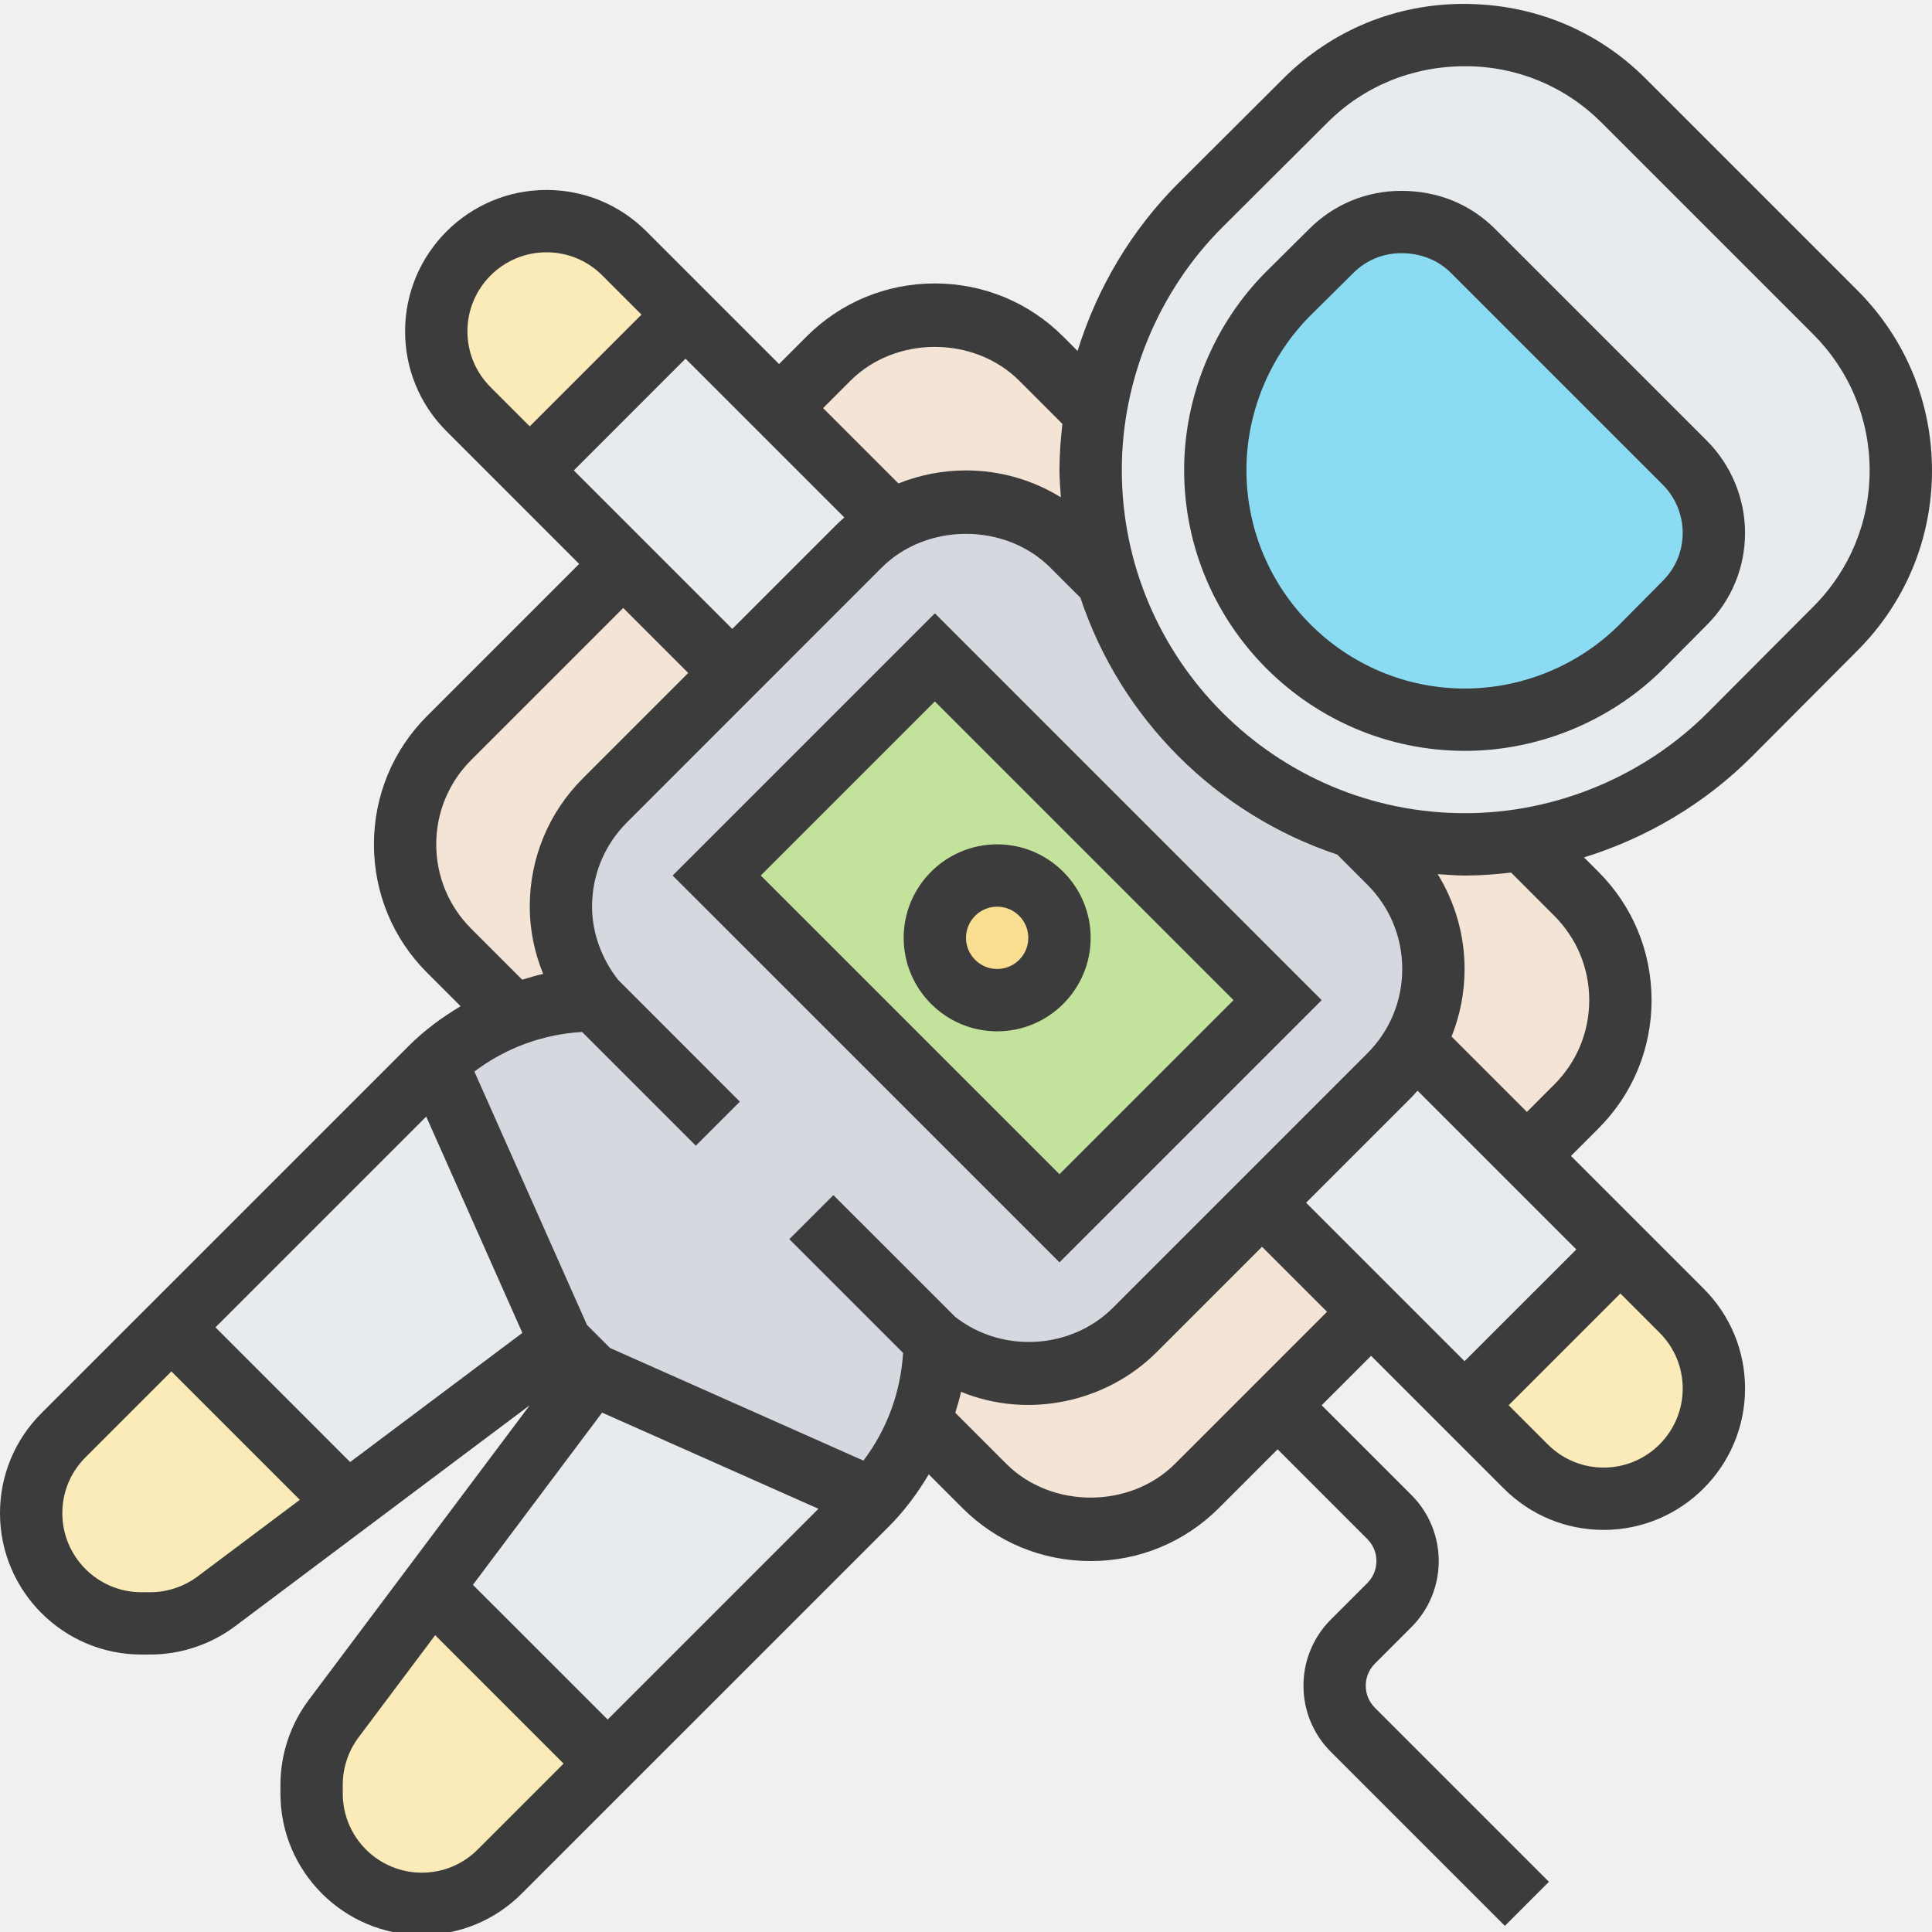
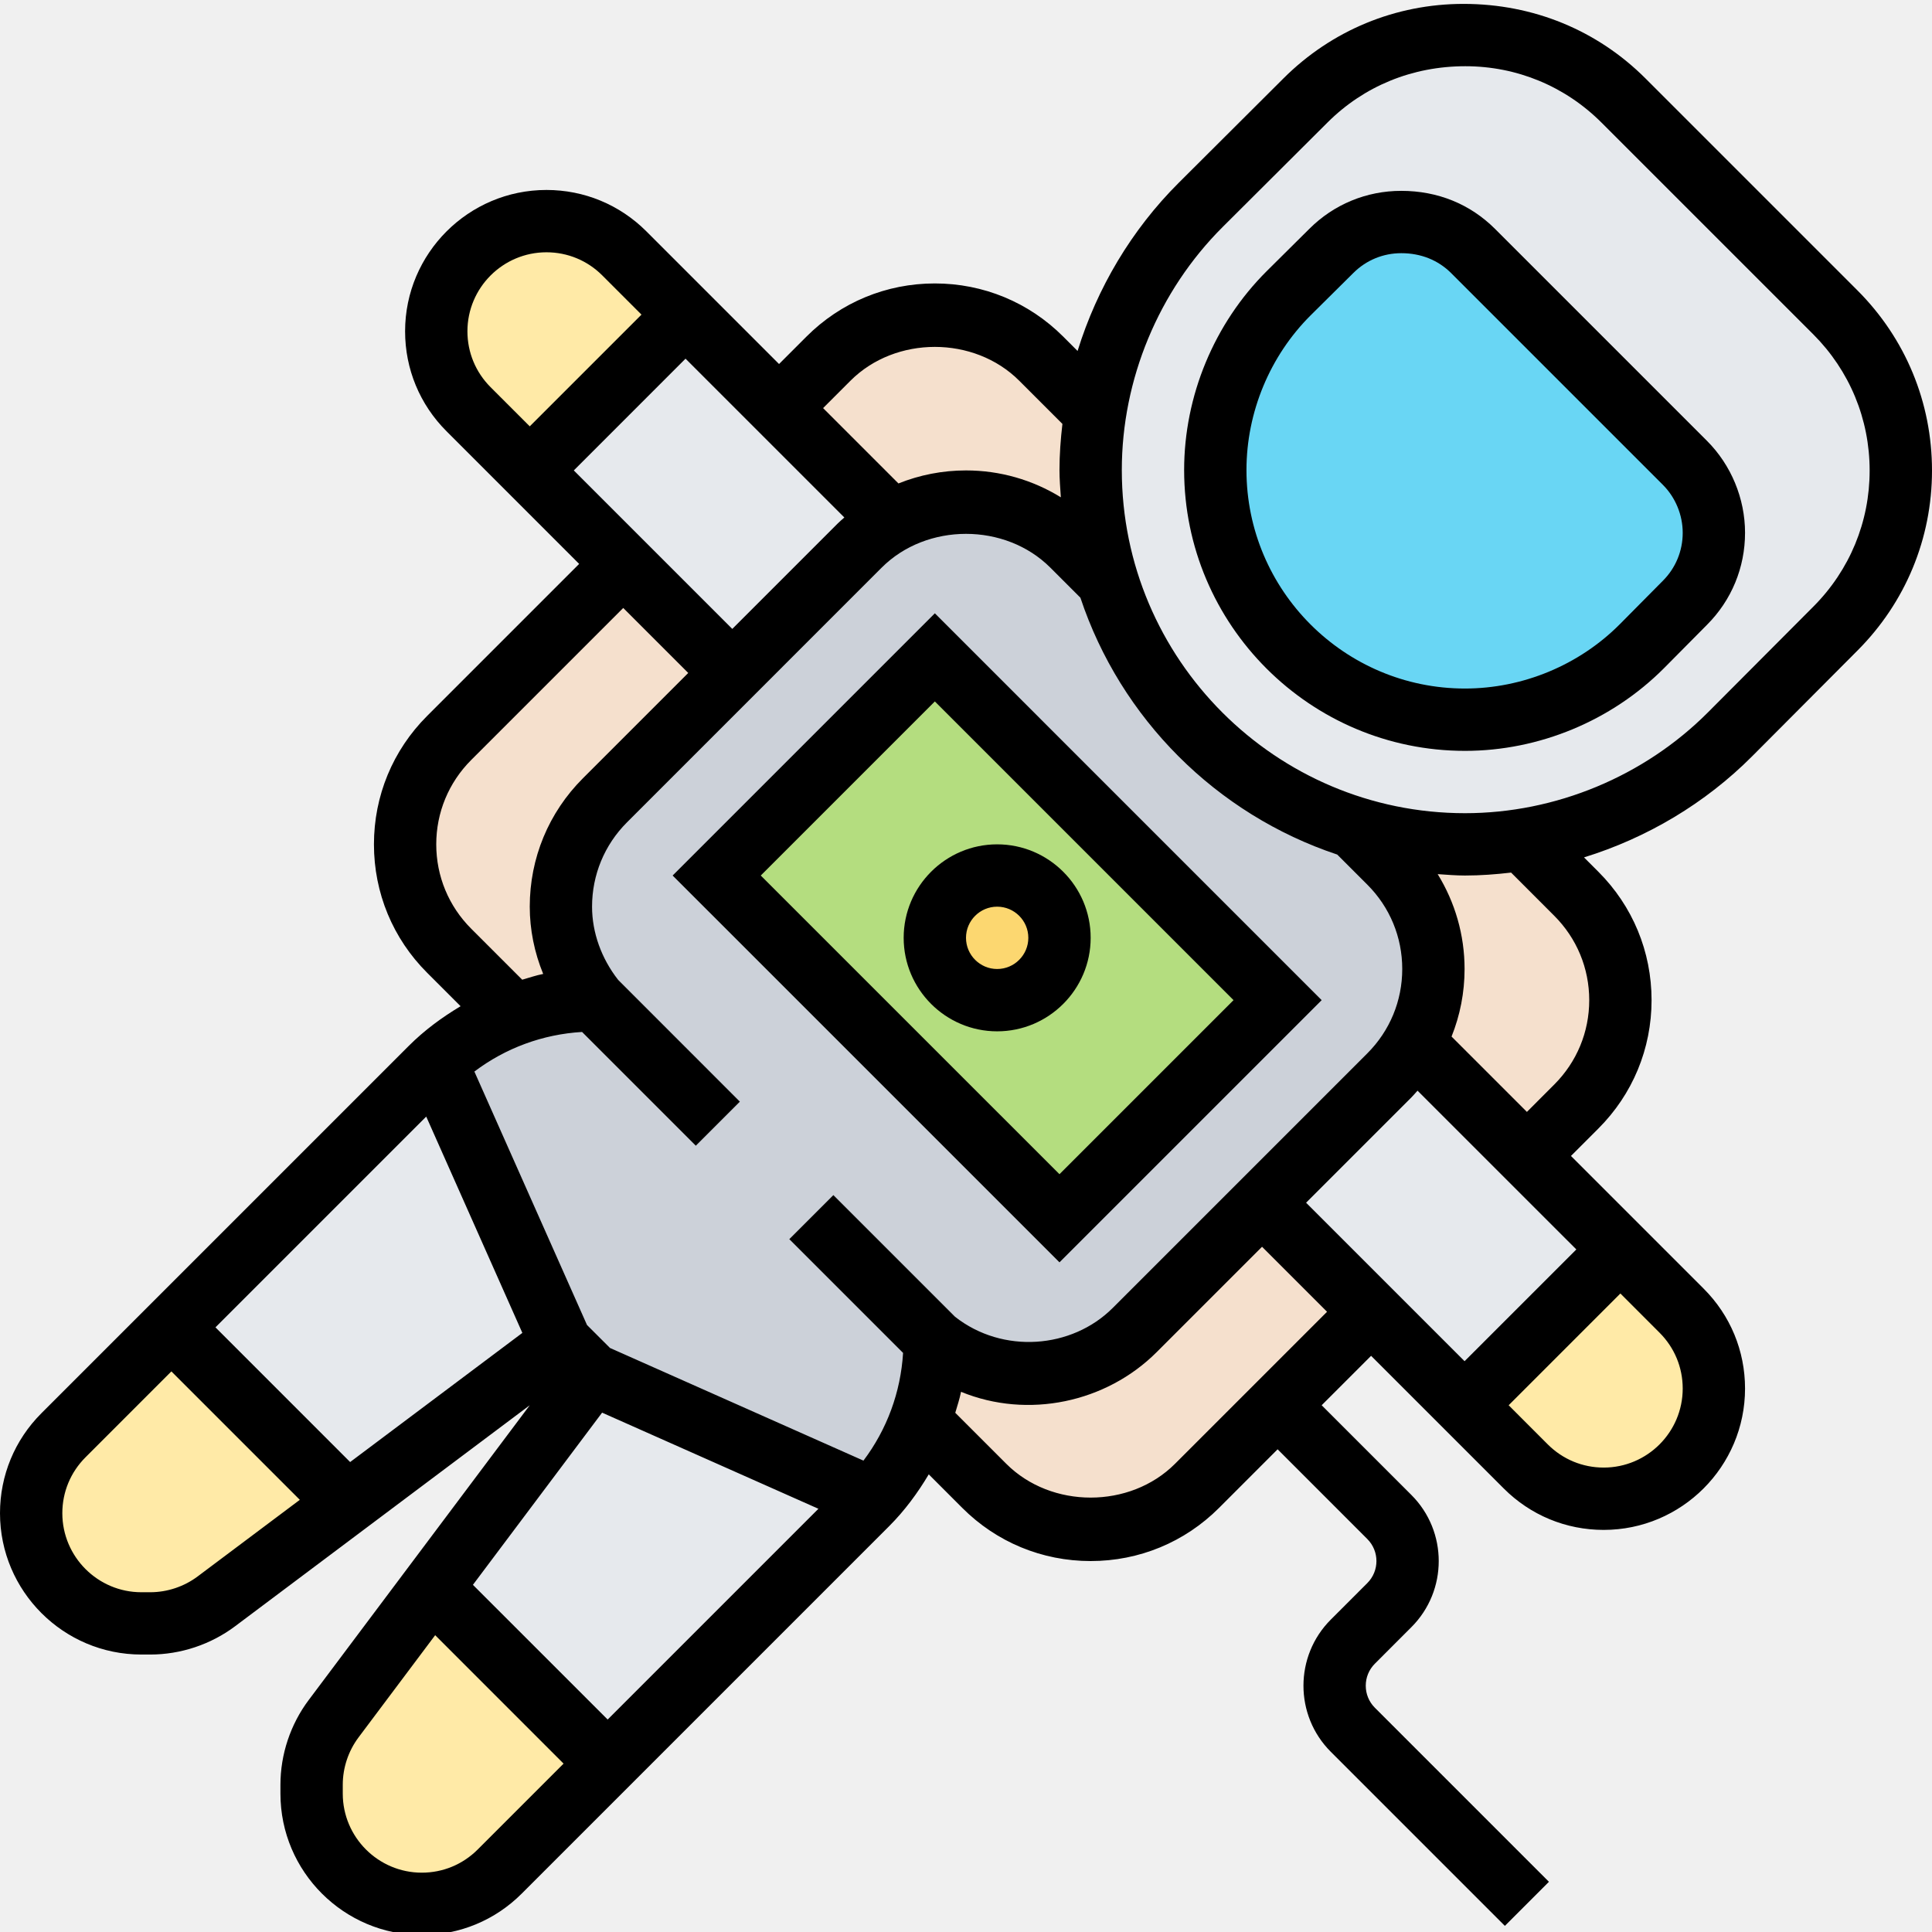
<svg xmlns="http://www.w3.org/2000/svg" width="65" height="65" viewBox="0 0 65 65" fill="none">
-   <g opacity="0.75" clip-path="url(#clip0)">
-     <path d="M51.224 28.26C50.585 28.355 49.935 28.407 49.284 28.407C47.995 28.407 46.747 28.208 45.574 27.851C43.592 27.243 41.81 26.153 40.384 24.717C38.947 23.291 37.857 21.509 37.249 19.527C36.893 18.353 36.694 17.105 36.694 15.816C36.694 15.166 36.746 14.516 36.84 13.876C37.249 11.245 38.486 8.792 40.394 6.894L43.927 3.371C45.333 1.967 47.251 1.18 49.243 1.18H49.305C51.298 1.18 53.216 1.977 54.621 3.382L61.75 10.511C63.155 11.916 63.952 13.834 63.952 15.827C63.952 17.819 63.165 19.737 61.761 21.142L58.206 24.706C57.032 25.891 55.638 26.814 54.118 27.442C53.195 27.83 52.22 28.103 51.224 28.26Z" fill="#E6E9ED" />
-     <path d="M56.686 15.575C57.305 16.193 57.661 17.053 57.661 17.923C57.661 18.814 57.315 19.653 56.686 20.282L55.239 21.739C53.678 23.312 51.507 24.214 49.284 24.214C44.651 24.214 40.887 20.45 40.887 15.816C40.887 13.593 41.789 11.423 43.361 9.861L44.787 8.446C45.416 7.817 46.255 7.471 47.146 7.471C48.1 7.471 48.928 7.817 49.557 8.446L56.686 15.575Z" fill="#69D6F4" />
-     <path d="M47.566 35.085C47.345 35.484 47.072 35.85 46.747 36.175L42.46 40.464L38.172 44.752C37.228 45.695 35.938 46.23 34.597 46.23C33.444 46.23 32.343 45.821 31.452 45.108C31.452 46.041 31.284 46.963 30.948 47.823C30.602 48.777 30.057 49.668 29.345 50.423L19.919 46.23L18.871 45.181L14.677 35.756C15.432 35.043 16.323 34.498 17.277 34.152C18.137 33.817 19.06 33.649 19.993 33.649C19.28 32.758 18.871 31.657 18.871 30.504C18.871 29.162 19.405 27.872 20.349 26.929L24.637 22.641L28.925 18.353C29.25 18.028 29.617 17.756 30.015 17.535C30.759 17.105 31.619 16.875 32.5 16.875C33.842 16.875 35.131 17.41 36.075 18.353L37.249 19.527C37.857 21.509 38.947 23.291 40.384 24.717C41.81 26.153 43.592 27.243 45.574 27.851L46.747 29.026C47.691 29.969 48.226 31.259 48.226 32.601C48.226 33.481 47.995 34.341 47.566 35.085Z" fill="#CCD1D9" />
-     <path d="M31.452 22.117L42.984 33.649L35.645 40.988L24.113 29.456L31.452 22.117Z" fill="#B4DD7F" />
-     <path d="M35.645 31.552C35.645 32.71 34.706 33.649 33.548 33.649C32.39 33.649 31.452 32.71 31.452 31.552C31.452 30.394 32.39 29.456 33.548 29.456C34.706 29.456 35.645 30.394 35.645 31.552Z" fill="#FCD770" />
-     <path d="M46.129 44.133L40.269 49.993C39.325 50.937 38.035 51.472 36.694 51.472C35.352 51.472 34.062 50.937 33.118 49.993L30.948 47.823C31.284 46.963 31.452 46.041 31.452 45.108C32.343 45.821 33.444 46.23 34.597 46.23C35.938 46.23 37.228 45.695 38.172 44.752L42.46 40.464L46.129 44.133Z" fill="#F5E0CD" />
-     <path d="M53.038 30.074C53.982 31.017 54.516 32.307 54.516 33.649C54.516 34.991 53.982 36.281 53.038 37.224L51.371 38.891L47.565 35.085C47.995 34.341 48.226 33.481 48.226 32.601C48.226 31.259 47.691 29.969 46.747 29.026L45.574 27.851C46.747 28.208 47.995 28.407 49.284 28.407C49.934 28.407 50.585 28.355 51.224 28.26L53.038 30.074Z" fill="#F5E0CD" />
-     <path d="M37.249 19.527L36.075 18.353C35.131 17.41 33.842 16.875 32.5 16.875C31.619 16.875 30.759 17.105 30.015 17.535L26.21 13.73L27.876 12.063C28.82 11.119 30.11 10.585 31.452 10.585C32.793 10.585 34.083 11.119 35.027 12.063L36.84 13.876C36.746 14.516 36.694 15.166 36.694 15.816C36.694 17.105 36.893 18.353 37.249 19.527Z" fill="#F5E0CD" />
-     <path d="M24.637 22.641L20.349 26.929C19.405 27.872 18.871 29.162 18.871 30.504C18.871 31.657 19.28 32.758 19.993 33.649C19.06 33.649 18.137 33.817 17.277 34.152L15.107 31.982C14.164 31.038 13.629 29.749 13.629 28.407C13.629 27.065 14.164 25.776 15.107 24.832L20.968 18.972L24.637 22.641Z" fill="#F5E0CD" />
-     <path d="M54.516 42.036L49.274 47.278L42.46 40.464L46.747 36.175C47.072 35.85 47.345 35.484 47.565 35.085L51.371 38.891L54.516 42.036Z" fill="#E6E9ED" />
-     <path d="M26.21 13.73L30.015 17.535C29.617 17.756 29.25 18.028 28.925 18.353L24.637 22.641L17.823 15.827L23.064 10.585L26.21 13.73Z" fill="#E6E9ED" />
-     <path d="M56.571 44.091C57.273 44.793 57.661 45.737 57.661 46.712C57.661 48.767 56.005 50.423 53.95 50.423C52.975 50.423 52.031 50.035 51.329 49.333L49.274 47.278L54.516 42.036L56.571 44.091Z" fill="#FFEAA7" />
-     <path d="M23.064 10.585L17.823 15.827L15.768 13.772C15.066 13.069 14.677 12.126 14.677 11.151C14.677 9.096 16.334 7.44 18.389 7.44C19.364 7.44 20.307 7.827 21.01 8.53L23.064 10.585Z" fill="#FFEAA7" />
-     <path d="M20.444 59.335L16.816 62.962C16.114 63.664 15.17 64.052 14.195 64.052C12.14 64.052 10.484 62.396 10.484 60.341V60.047C10.484 59.24 10.746 58.465 11.228 57.825L14.53 53.422L20.444 59.335Z" fill="#FFEAA7" />
+   <g clip-path="url(#clip0)">
+     <path d="M51.224 28.26C50.584 28.355 49.934 28.407 49.284 28.407C47.995 28.407 46.747 28.208 45.573 27.851C43.592 27.243 41.809 26.153 40.384 24.717C38.947 23.291 37.857 21.509 37.249 19.527C36.892 18.353 36.693 17.105 36.693 15.816C36.693 15.166 36.746 14.516 36.84 13.876C37.249 11.245 38.486 8.792 40.394 6.894L43.927 3.371C45.332 1.967 47.25 1.18 49.243 1.18H49.305C51.298 1.18 53.216 1.977 54.621 3.382L61.75 10.511C63.155 11.916 63.951 13.834 63.951 15.827C63.951 17.818 63.165 19.737 61.761 21.142L58.206 24.706C57.032 25.891 55.638 26.814 54.118 27.442C53.195 27.83 52.22 28.103 51.224 28.26Z" fill="#E6E9ED" />
+     <path d="M56.686 15.575C57.305 16.193 57.661 17.053 57.661 17.923C57.661 18.814 57.315 19.653 56.686 20.282L55.24 21.739C53.678 23.312 51.507 24.214 49.285 24.214C44.651 24.214 40.887 20.45 40.887 15.816C40.887 13.593 41.789 11.423 43.361 9.861L44.787 8.446C45.416 7.817 46.255 7.471 47.146 7.471C48.1 7.471 48.928 7.817 49.557 8.446L56.686 15.575Z" fill="#69D6F4" />
+     <path d="M47.565 35.085C47.345 35.484 47.072 35.85 46.747 36.175L42.459 40.464L38.172 44.751C37.228 45.695 35.938 46.23 34.597 46.23C33.443 46.23 32.343 45.821 31.451 45.108C31.451 46.041 31.284 46.963 30.948 47.823C30.602 48.777 30.057 49.668 29.344 50.423L19.919 46.23L18.871 45.181L14.677 35.756C15.432 35.043 16.323 34.498 17.277 34.152C18.137 33.817 19.06 33.649 19.992 33.649C19.28 32.758 18.871 31.657 18.871 30.504C18.871 29.162 19.405 27.872 20.349 26.929L24.637 22.641L28.925 18.353C29.25 18.028 29.617 17.756 30.015 17.535C30.759 17.105 31.619 16.875 32.5 16.875C33.842 16.875 35.131 17.409 36.075 18.353L37.249 19.527C37.857 21.509 38.947 23.291 40.384 24.717C41.809 26.153 43.592 27.243 45.573 27.851L46.747 29.026C47.691 29.969 48.226 31.259 48.226 32.601C48.226 33.481 47.995 34.341 47.565 35.085Z" fill="#CCD1D9" />
+     <path d="M31.451 22.117L42.984 33.649L35.645 40.988L24.113 29.456L31.451 22.117Z" fill="#B4DD7F" />
+     <path d="M35.645 31.552C35.645 32.71 34.706 33.649 33.548 33.649C32.391 33.649 31.452 32.71 31.452 31.552C31.452 30.394 32.391 29.456 33.548 29.456C34.706 29.456 35.645 30.394 35.645 31.552Z" fill="#FCD770" />
+     <path d="M46.129 44.133L40.269 49.993C39.325 50.937 38.035 51.472 36.693 51.472C35.352 51.472 34.062 50.937 33.118 49.993L30.948 47.824C31.284 46.964 31.451 46.041 31.451 45.108C32.343 45.821 33.443 46.23 34.597 46.23C35.938 46.23 37.228 45.695 38.172 44.752L42.459 40.464L46.129 44.133Z" fill="#F5E0CD" />
+     <path d="M53.038 30.074C53.982 31.017 54.516 32.307 54.516 33.649C54.516 34.991 53.982 36.28 53.038 37.224L51.371 38.891L47.566 35.085C47.995 34.341 48.226 33.481 48.226 32.601C48.226 31.259 47.691 29.969 46.748 29.026L45.574 27.851C46.748 28.208 47.995 28.407 49.285 28.407C49.935 28.407 50.585 28.355 51.224 28.26L53.038 30.074Z" fill="#F5E0CD" />
+     <path d="M37.249 19.527L36.075 18.353C35.131 17.41 33.842 16.875 32.5 16.875C31.619 16.875 30.759 17.105 30.015 17.535L26.209 13.73L27.876 12.063C28.82 11.119 30.11 10.585 31.451 10.585C32.793 10.585 34.083 11.119 35.027 12.063L36.84 13.876C36.746 14.516 36.693 15.166 36.693 15.816C36.693 17.105 36.892 18.353 37.249 19.527Z" fill="#F5E0CD" />
+     <path d="M24.637 22.641L20.349 26.929C19.405 27.872 18.871 29.162 18.871 30.504C18.871 31.657 19.28 32.758 19.992 33.649C19.06 33.649 18.137 33.817 17.277 34.153L15.107 31.982C14.163 31.039 13.629 29.749 13.629 28.407C13.629 27.065 14.163 25.776 15.107 24.832L20.968 18.972L24.637 22.641Z" fill="#F5E0CD" />
+     <path d="M54.516 42.036L49.274 47.278L42.459 40.464L46.747 36.176C47.072 35.85 47.345 35.484 47.565 35.085L51.371 38.891L54.516 42.036Z" fill="#E6E9ED" />
+     <path d="M26.21 13.73L30.015 17.535C29.617 17.756 29.25 18.028 28.925 18.353L24.637 22.641L17.823 15.827L23.065 10.585L26.21 13.73Z" fill="#E6E9ED" />
+     <path d="M56.571 44.091C57.273 44.794 57.661 45.737 57.661 46.712C57.661 48.767 56.005 50.423 53.95 50.423C52.975 50.423 52.032 50.035 51.329 49.333L49.274 47.278L54.516 42.036L56.571 44.091Z" fill="#FFEAA7" />
+     <path d="M23.064 10.585L17.822 15.827L15.768 13.772C15.065 13.069 14.677 12.126 14.677 11.151C14.677 9.095 16.334 7.439 18.389 7.439C19.364 7.439 20.307 7.827 21.009 8.53L23.064 10.585Z" fill="#FFEAA7" />
+     <path d="M20.444 59.335L16.816 62.962C16.114 63.664 15.17 64.052 14.195 64.052C12.14 64.052 10.484 62.396 10.484 60.341V60.047C10.484 59.24 10.746 58.464 11.228 57.825L14.53 53.422L20.444 59.335Z" fill="#FFEAA7" />
    <path d="M11.679 50.57L7.276 53.873C6.636 54.355 5.86 54.617 5.053 54.617H4.76C2.705 54.617 1.048 52.96 1.048 50.906C1.048 49.93 1.436 48.987 2.139 48.285L5.766 44.657L11.679 50.57Z" fill="#FFEAA7" />
-     <path d="M19.919 46.23L29.345 50.423C29.292 50.486 29.229 50.549 29.177 50.602L20.444 59.335L14.53 53.422L19.919 46.23Z" fill="#E6E9ED" />
-     <path d="M14.677 35.756L18.871 45.181L11.679 50.57L5.766 44.657L14.499 35.924C14.552 35.871 14.614 35.808 14.677 35.756Z" fill="#E6E9ED" />
-     <path d="M62.488 9.766L55.365 2.643C53.746 1.023 51.592 0.131 49.239 0.131C46.954 0.131 44.804 1.02 43.185 2.633L39.657 6.15C38.072 7.729 36.91 9.688 36.254 11.808L35.771 11.324C34.619 10.172 33.084 9.536 31.452 9.536C29.819 9.536 28.284 10.172 27.131 11.326L26.21 12.247L21.747 7.784C20.849 6.886 19.654 6.391 18.385 6.391C15.763 6.391 13.629 8.524 13.629 11.146C13.629 12.416 14.124 13.611 15.022 14.508L19.485 18.972L14.37 24.087C13.216 25.24 12.581 26.775 12.581 28.407C12.581 30.039 13.216 31.575 14.37 32.727L15.496 33.853C14.873 34.226 14.28 34.66 13.753 35.187L1.392 47.547C0.495 48.446 0 49.64 0 50.91C0 53.532 2.134 55.665 4.756 55.665H5.055C6.077 55.665 7.09 55.328 7.909 54.714L17.823 47.278L10.387 57.194C9.773 58.01 9.435 59.024 9.435 60.046V60.346C9.435 62.967 11.569 65.101 14.191 65.101C15.461 65.101 16.656 64.606 17.553 63.707L29.914 51.347C30.441 50.82 30.875 50.227 31.247 49.603L32.373 50.73C33.526 51.885 35.061 52.52 36.694 52.52C38.326 52.52 39.861 51.885 41.014 50.731L42.984 48.76L46.002 51.779C46.411 52.187 46.411 52.852 46.002 53.261L44.773 54.49C43.547 55.715 43.547 57.711 44.773 58.937L50.63 64.794L52.112 63.311L46.256 57.455C45.847 57.046 45.847 56.381 46.256 55.972L47.485 54.743C48.711 53.518 48.711 51.522 47.485 50.297L44.466 47.278L46.129 45.615L50.592 50.078C51.49 50.977 52.684 51.472 53.954 51.472C56.576 51.472 58.71 49.338 58.71 46.716C58.71 45.447 58.215 44.251 57.316 43.354L52.853 38.891L53.775 37.969C54.929 36.816 55.565 35.281 55.565 33.649C55.565 32.017 54.929 30.482 53.775 29.329L53.292 28.846C55.411 28.191 57.371 27.028 58.95 25.443L62.497 21.883C64.111 20.264 65 18.115 65 15.83C65 13.539 64.108 11.385 62.488 9.766ZM28.614 12.808C30.129 11.292 32.774 11.292 34.29 12.808L35.744 14.262C35.684 14.777 35.645 15.293 35.645 15.813C35.645 16.123 35.671 16.426 35.691 16.731C34.741 16.146 33.646 15.827 32.5 15.827C31.709 15.827 30.941 15.979 30.227 16.265L27.692 13.73L28.614 12.808ZM24.637 21.159L19.305 15.827L23.064 12.067L28.407 17.41C28.331 17.479 28.252 17.543 28.18 17.616L24.637 21.159ZM15.726 11.146C15.726 9.681 16.919 8.488 18.385 8.488C19.094 8.488 19.762 8.764 20.264 9.267L21.582 10.585L17.823 14.344L16.505 13.026C16.003 12.524 15.726 11.856 15.726 11.146ZM15.853 31.245C15.095 30.487 14.677 29.479 14.677 28.407C14.677 27.336 15.095 26.327 15.853 25.569L20.968 20.454L23.155 22.641L19.612 26.184C18.458 27.337 17.823 28.872 17.823 30.504C17.823 31.276 17.979 32.046 18.275 32.767C18.035 32.814 17.804 32.894 17.569 32.961L15.853 31.245ZM17.574 44.844L11.78 49.189L7.249 44.657L14.34 37.566L17.574 44.844ZM6.65 53.037C6.193 53.38 5.626 53.569 5.054 53.569H4.756C3.29 53.569 2.097 52.375 2.097 50.91C2.097 50.2 2.374 49.532 2.876 49.03L5.766 46.139L10.087 50.46L6.65 53.037ZM20.257 47.526L27.535 50.761L20.444 57.852L15.911 53.32L20.257 47.526ZM16.071 62.225C15.569 62.727 14.901 63.004 14.191 63.004C12.726 63.004 11.532 61.811 11.532 60.345V60.045C11.532 59.474 11.721 58.908 12.064 58.451L14.641 55.014L18.961 59.335L16.071 62.225ZM29.05 49.141L20.523 45.351L19.749 44.577L15.96 36.051C17.01 35.259 18.259 34.798 19.583 34.719L23.41 38.546L24.892 37.064L20.797 32.967C20.233 32.247 19.919 31.374 19.919 30.504C19.919 29.433 20.337 28.424 21.095 27.666L29.662 19.098C31.178 17.582 33.822 17.582 35.338 19.098L36.349 20.109C37.703 24.178 40.922 27.396 44.99 28.751L46.001 29.762C46.76 30.52 47.177 31.529 47.177 32.601C47.177 33.672 46.76 34.681 46.002 35.439L37.435 44.006C36.06 45.38 33.737 45.561 32.132 44.301L28.038 40.208L26.556 41.69L30.383 45.517C30.302 46.842 29.841 48.091 29.05 49.141ZM47.485 36.921C47.558 36.848 47.622 36.769 47.691 36.694L53.034 42.036L49.274 45.796L43.942 40.464L47.485 36.921ZM39.532 49.248C38.016 50.764 35.371 50.764 33.855 49.248L32.139 47.532C32.207 47.297 32.286 47.066 32.333 46.826C34.582 47.749 37.219 47.189 38.917 45.489L42.46 41.946L44.647 44.133L39.532 49.248ZM56.613 46.716C56.613 48.182 55.42 49.375 53.954 49.375C53.245 49.375 52.577 49.098 52.074 48.596L50.757 47.278L54.516 43.518L55.834 44.837C56.336 45.339 56.613 46.006 56.613 46.716ZM52.292 30.811C53.05 31.569 53.468 32.578 53.468 33.649C53.468 34.721 53.05 35.729 52.292 36.487L51.371 37.409L48.836 34.874C49.122 34.16 49.274 33.392 49.274 32.601C49.274 31.455 48.954 30.36 48.369 29.409C48.673 29.429 48.977 29.456 49.288 29.456C49.808 29.456 50.325 29.417 50.839 29.357L52.292 30.811ZM61.013 20.404L57.465 23.964C55.315 26.122 52.333 27.359 49.288 27.359C42.921 27.359 37.742 22.179 37.742 15.813C37.742 12.766 38.979 9.786 41.136 7.636L44.666 4.118C45.889 2.899 47.513 2.228 49.3 2.228C51.031 2.228 52.658 2.902 53.882 4.125L61.005 11.248C62.228 12.472 62.902 14.099 62.902 15.83C62.903 17.556 62.232 19.18 61.013 20.404Z" fill="black" />
-     <path d="M50.302 7.704C49.462 6.865 48.37 6.421 47.143 6.421C45.974 6.421 44.875 6.875 44.052 7.698L42.618 9.121C40.851 10.88 39.839 13.319 39.839 15.813C39.839 21.023 44.077 25.262 49.288 25.262C51.782 25.262 54.22 24.249 55.982 22.481L57.43 21.02C58.256 20.194 58.71 19.095 58.71 17.925C58.71 16.772 58.242 15.643 57.426 14.828L50.302 7.704ZM55.944 19.541L54.494 21.004C53.126 22.378 51.227 23.165 49.288 23.165C45.234 23.165 41.935 19.867 41.935 15.813C41.935 13.872 42.723 11.975 44.096 10.608L45.532 9.184C45.962 8.754 46.535 8.518 47.144 8.518C47.802 8.518 48.383 8.75 48.821 9.187L55.946 16.312C56.37 16.736 56.613 17.326 56.613 17.927C56.613 18.536 56.376 19.109 55.944 19.541Z" fill="black" />
+     <path d="M19.919 46.23L29.344 50.423C29.292 50.486 29.229 50.549 29.177 50.602L20.443 59.335L14.53 53.422L19.919 46.23Z" fill="#E6E9ED" />
+     <path d="M14.677 35.756L18.871 45.182L11.679 50.57L5.766 44.657L14.499 35.924C14.552 35.871 14.614 35.809 14.677 35.756Z" fill="#E6E9ED" />
+     <path d="M62.488 9.766L55.365 2.643C53.746 1.023 51.592 0.131 49.239 0.131C46.954 0.131 44.804 1.02 43.185 2.633L39.657 6.15C38.072 7.729 36.91 9.688 36.254 11.808L35.771 11.325C34.619 10.172 33.084 9.536 31.452 9.536C29.819 9.536 28.284 10.172 27.131 11.326L26.21 12.247L21.747 7.784C20.849 6.886 19.654 6.391 18.385 6.391C15.763 6.391 13.629 8.524 13.629 11.146C13.629 12.416 14.124 13.611 15.022 14.508L19.485 18.972L14.37 24.087C13.216 25.24 12.581 26.775 12.581 28.407C12.581 30.039 13.216 31.575 14.37 32.727L15.496 33.853C14.873 34.226 14.28 34.66 13.753 35.187L1.392 47.548C0.495 48.446 0 49.64 0 50.91C0 53.532 2.134 55.665 4.756 55.665H5.055C6.077 55.665 7.09 55.328 7.909 54.714L17.823 47.278L10.387 57.194C9.773 58.011 9.435 59.024 9.435 60.046V60.346C9.435 62.967 11.569 65.101 14.191 65.101C15.461 65.101 16.656 64.606 17.553 63.708L29.914 51.347C30.441 50.82 30.875 50.227 31.247 49.603L32.373 50.73C33.526 51.885 35.061 52.52 36.694 52.52C38.326 52.52 39.861 51.885 41.014 50.731L42.984 48.76L46.002 51.779C46.411 52.188 46.411 52.852 46.002 53.261L44.773 54.49C43.547 55.716 43.547 57.712 44.773 58.937L50.63 64.794L52.112 63.311L46.256 57.455C45.847 57.046 45.847 56.381 46.256 55.973L47.485 54.743C48.711 53.518 48.711 51.522 47.485 50.297L44.466 47.278L46.129 45.615L50.592 50.078C51.49 50.977 52.684 51.472 53.954 51.472C56.576 51.472 58.71 49.338 58.71 46.716C58.71 45.447 58.215 44.251 57.316 43.354L52.853 38.891L53.775 37.969C54.929 36.816 55.565 35.281 55.565 33.649C55.565 32.017 54.929 30.482 53.775 29.329L53.292 28.846C55.411 28.191 57.371 27.028 58.95 25.443L62.497 21.883C64.111 20.264 65 18.115 65 15.83C65 13.539 64.108 11.385 62.488 9.766ZM28.614 12.808C30.129 11.292 32.774 11.292 34.29 12.808L35.744 14.262C35.684 14.777 35.645 15.293 35.645 15.813C35.645 16.123 35.671 16.426 35.691 16.731C34.741 16.146 33.646 15.827 32.5 15.827C31.709 15.827 30.941 15.979 30.227 16.265L27.692 13.73L28.614 12.808ZM24.637 21.159L19.305 15.827L23.064 12.067L28.407 17.41C28.331 17.479 28.252 17.543 28.18 17.616L24.637 21.159ZM15.726 11.146C15.726 9.681 16.919 8.488 18.385 8.488C19.094 8.488 19.762 8.764 20.264 9.267L21.582 10.585L17.823 14.344L16.505 13.026C16.003 12.524 15.726 11.856 15.726 11.146ZM15.853 31.245C15.095 30.487 14.677 29.479 14.677 28.407C14.677 27.336 15.095 26.327 15.853 25.569L20.968 20.454L23.155 22.641L19.612 26.184C18.458 27.337 17.823 28.872 17.823 30.504C17.823 31.276 17.979 32.046 18.275 32.767C18.035 32.814 17.804 32.894 17.569 32.961L15.853 31.245ZM17.574 44.844L11.78 49.189L7.249 44.657L14.34 37.566L17.574 44.844ZM6.65 53.037C6.193 53.38 5.626 53.569 5.054 53.569H4.756C3.29 53.569 2.097 52.375 2.097 50.91C2.097 50.2 2.374 49.532 2.876 49.03L5.766 46.139L10.087 50.46L6.65 53.037ZM20.257 47.527L27.535 50.761L20.444 57.852L15.911 53.32L20.257 47.527ZM16.071 62.225C15.569 62.727 14.901 63.004 14.191 63.004C12.726 63.004 11.532 61.811 11.532 60.345V60.045C11.532 59.474 11.721 58.908 12.064 58.451L14.641 55.014L18.961 59.335L16.071 62.225ZM29.05 49.141L20.523 45.351L19.749 44.578L15.96 36.051C17.01 35.259 18.259 34.798 19.583 34.719L23.41 38.546L24.892 37.064L20.797 32.967C20.233 32.247 19.919 31.374 19.919 30.504C19.919 29.433 20.337 28.424 21.095 27.666L29.662 19.098C31.178 17.582 33.822 17.582 35.338 19.098L36.349 20.109C37.703 24.178 40.922 27.396 44.99 28.751L46.001 29.762C46.76 30.52 47.177 31.529 47.177 32.601C47.177 33.672 46.76 34.681 46.002 35.439L37.435 44.006C36.06 45.38 33.737 45.561 32.132 44.302L28.038 40.208L26.556 41.69L30.383 45.517C30.302 46.842 29.841 48.091 29.05 49.141ZM47.485 36.921C47.558 36.848 47.622 36.769 47.691 36.694L53.034 42.036L49.274 45.796L43.942 40.464L47.485 36.921ZM39.532 49.248C38.016 50.764 35.371 50.764 33.855 49.248L32.139 47.532C32.207 47.297 32.286 47.066 32.333 46.826C34.582 47.749 37.219 47.189 38.917 45.489L42.46 41.946L44.647 44.133L39.532 49.248ZM56.613 46.716C56.613 48.182 55.42 49.375 53.954 49.375C53.245 49.375 52.577 49.098 52.074 48.596L50.757 47.278L54.516 43.518L55.834 44.837C56.336 45.339 56.613 46.006 56.613 46.716ZM52.292 30.811C53.05 31.569 53.468 32.578 53.468 33.649C53.468 34.721 53.05 35.729 52.292 36.487L51.371 37.409L48.836 34.874C49.122 34.16 49.274 33.392 49.274 32.601C49.274 31.455 48.954 30.36 48.369 29.409C48.673 29.429 48.977 29.456 49.288 29.456C49.808 29.456 50.325 29.417 50.839 29.357L52.292 30.811ZM61.013 20.404L57.465 23.964C55.315 26.122 52.333 27.359 49.288 27.359C42.921 27.359 37.742 22.18 37.742 15.813C37.742 12.766 38.979 9.786 41.136 7.636L44.666 4.118C45.889 2.899 47.513 2.228 49.3 2.228C51.031 2.228 52.658 2.902 53.882 4.126L61.005 11.248C62.228 12.472 62.902 14.099 62.902 15.83C62.903 17.556 62.232 19.18 61.013 20.404Z" fill="black" />
+     <path d="M50.302 7.704C49.462 6.865 48.37 6.421 47.143 6.421C45.974 6.421 44.876 6.875 44.052 7.698L42.618 9.121C40.851 10.88 39.839 13.319 39.839 15.813C39.839 21.024 44.078 25.262 49.288 25.262C51.782 25.262 54.22 24.249 55.982 22.482L57.431 21.02C58.256 20.194 58.71 19.095 58.71 17.925C58.71 16.772 58.242 15.643 57.426 14.828L50.302 7.704ZM55.944 19.541L54.494 21.004C53.126 22.378 51.227 23.165 49.288 23.165C45.234 23.165 41.936 19.867 41.936 15.813C41.936 13.872 42.723 11.975 44.096 10.608L45.532 9.184C45.962 8.754 46.535 8.518 47.144 8.518C47.803 8.518 48.383 8.75 48.821 9.187L55.946 16.312C56.37 16.736 56.613 17.326 56.613 17.927C56.613 18.536 56.376 19.109 55.944 19.541Z" fill="black" />
    <path d="M44.466 33.649L31.452 20.634L22.63 29.456L35.645 42.47L44.466 33.649ZM31.452 23.599L41.501 33.649L35.645 39.505L25.595 29.456L31.452 23.599Z" fill="black" />
    <path d="M36.694 31.552C36.694 29.818 35.282 28.407 33.548 28.407C31.815 28.407 30.403 29.818 30.403 31.552C30.403 33.286 31.815 34.698 33.548 34.698C35.282 34.698 36.694 33.286 36.694 31.552ZM33.548 32.601C32.971 32.601 32.5 32.13 32.5 31.552C32.5 30.974 32.971 30.504 33.548 30.504C34.126 30.504 34.597 30.974 34.597 31.552C34.597 32.13 34.126 32.601 33.548 32.601Z" fill="black" />
  </g>
  <defs>
    <clipPath id="clip0">
      <rect width="65" height="65" fill="white" />
    </clipPath>
  </defs>
</svg>
